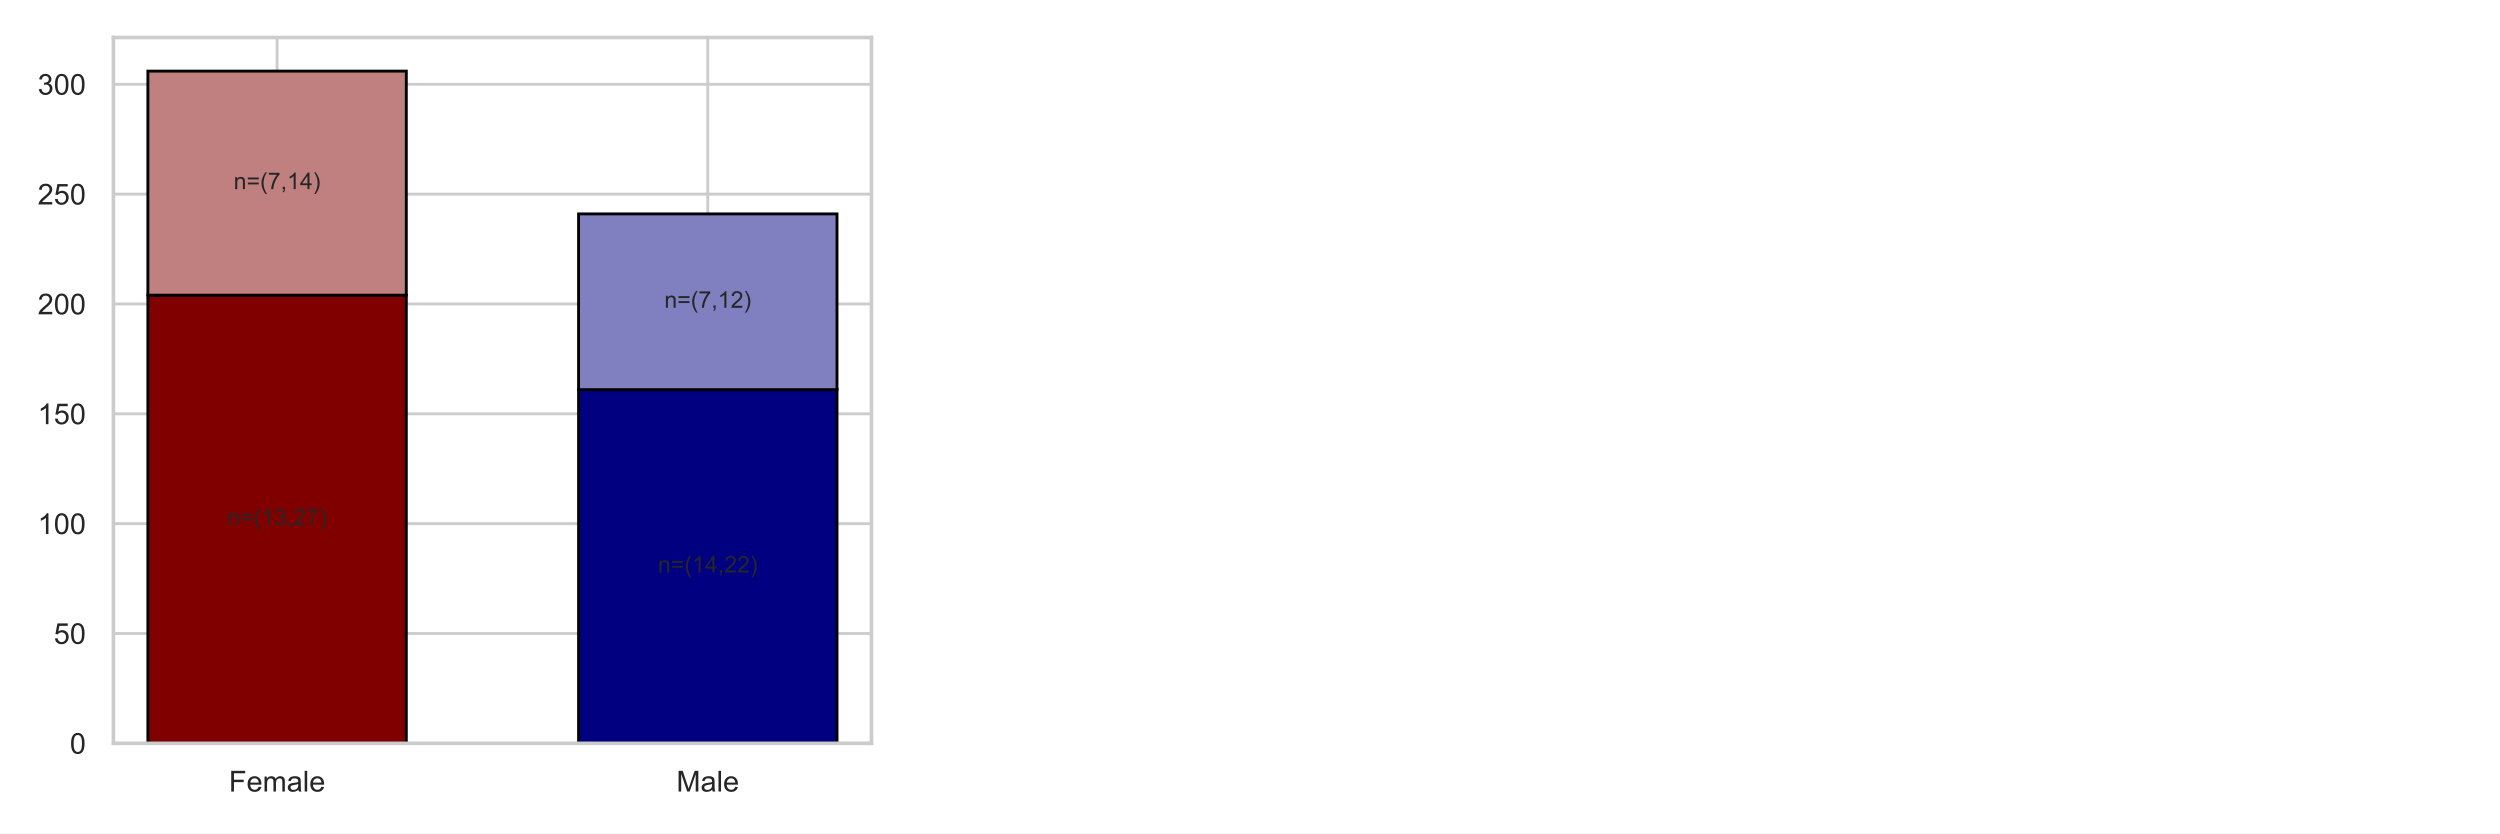
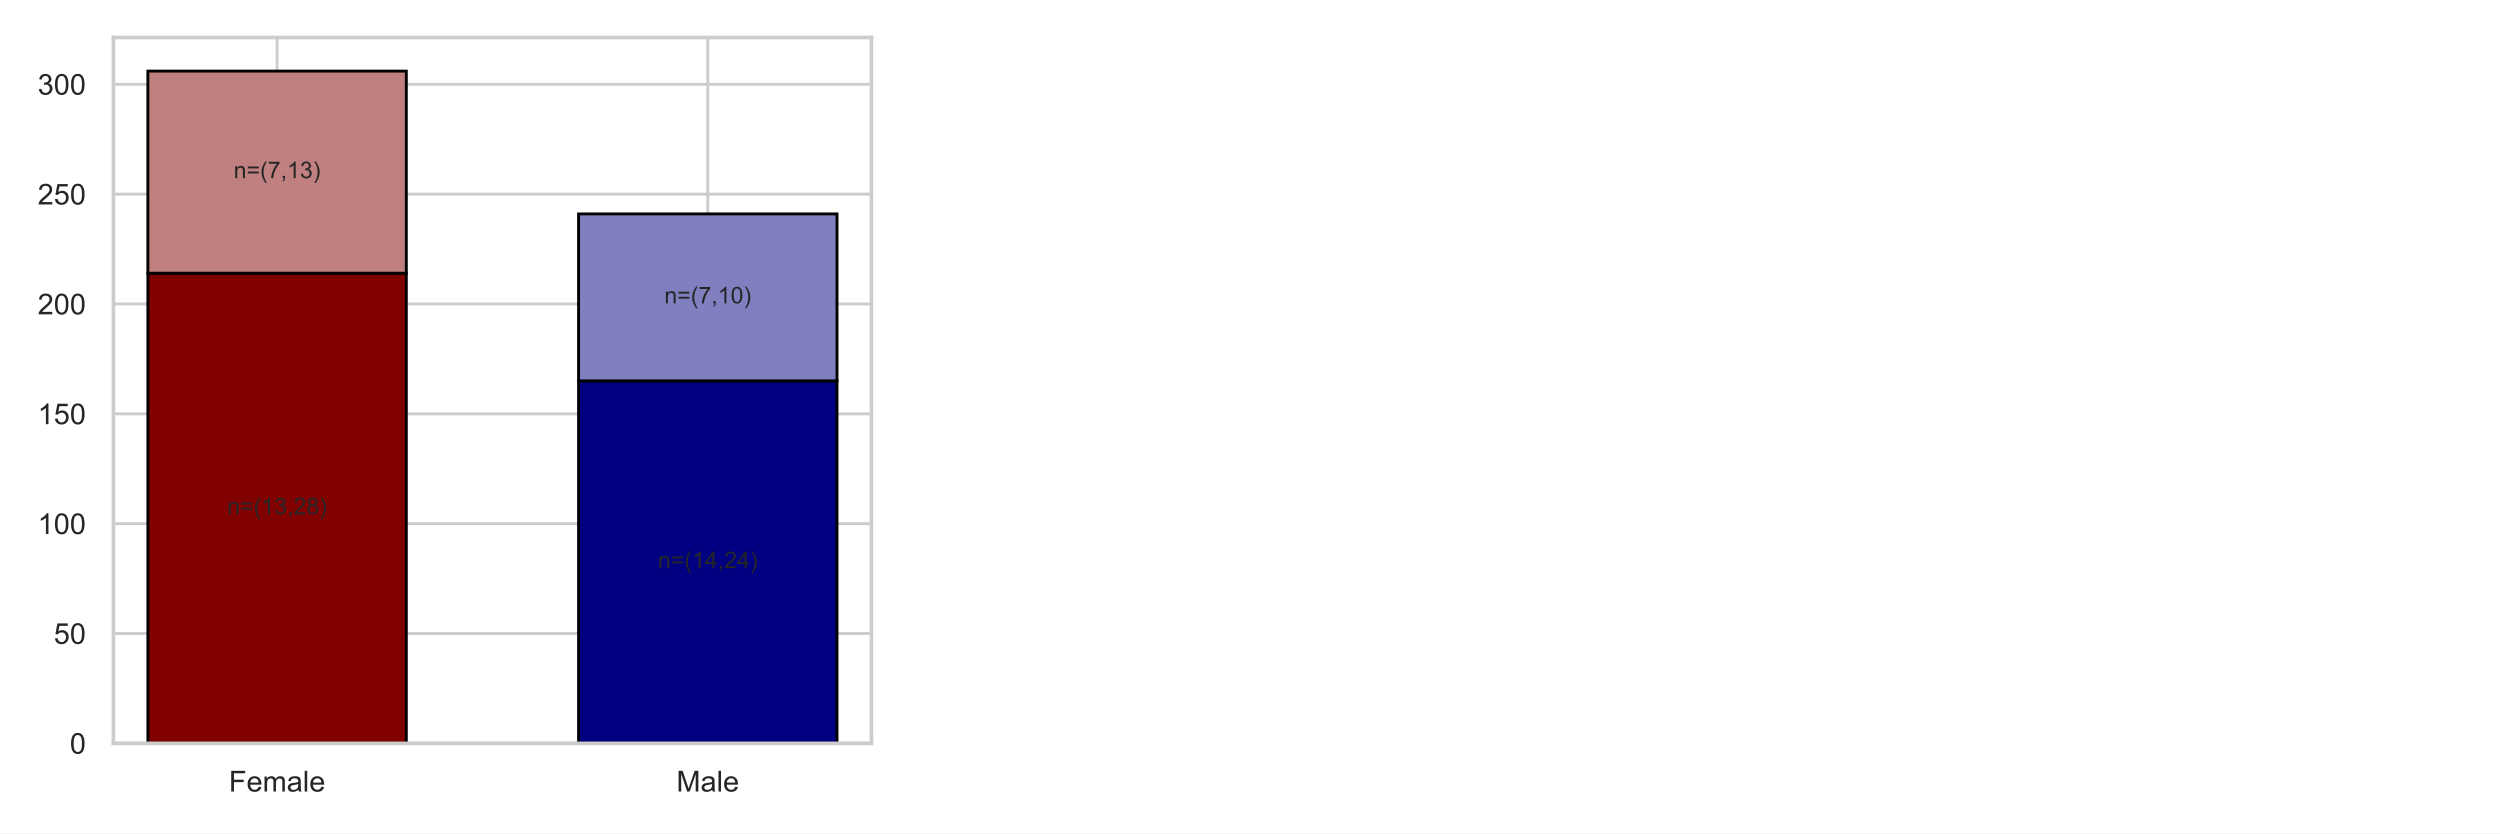
<svg xmlns="http://www.w3.org/2000/svg" xmlns:xlink="http://www.w3.org/1999/xlink" width="864pt" height="288pt" viewBox="0 0 864 288" version="1.1">
  <defs>
    <style type="text/css">*{stroke-linejoin: round; stroke-linecap: butt}</style>
  </defs>
  <g id="figure_1">
    <g id="patch_1">
      <path d="M 0 288  L 864 288  L 864 0  L 0 0  z " style="fill: #ffffff" />
    </g>
    <g id="axes_1">
      <g id="patch_2">
        <path d="M 39.2 256.9  L 301.173 256.9  L 301.173 12.96  L 39.2 12.96  z " style="fill: #ffffff" />
      </g>
      <g id="matplotlib.axis_1">
        <g id="xtick_1">
          <g id="line2d_1">
-             <path d="M 95.762 256.9  L 95.762 12.96  " clip-path="url(#p677b416fb8)" style="fill: none; stroke: #cccccc; stroke-linecap: round" />
+             <path d="M 95.762 256.9  L 95.762 12.96  " clip-path="url(#p965beade7f)" style="fill: none; stroke: #cccccc; stroke-linecap: round" />
          </g>
          <g id="text_1">
            <g style="fill: #262626" transform="translate(79.09133 273.5578) scale(0.1 -0.1)">
              <defs>
                <path id="ArialMT-46" d="M 525 0  L 525 4581  L 3616 4581  L 3616 4041  L 1131 4041  L 1131 2622  L 3281 2622  L 3281 2081  L 1131 2081  L 1131 0  L 525 0  z " transform="scale(0.015625)" />
                <path id="ArialMT-65" d="M 2694 1069  L 3275 997  Q 3138 488 2766 206  Q 2394 -75 1816 -75  Q 1088 -75 661 373  Q 234 822 234 1631  Q 234 2469 665 2931  Q 1097 3394 1784 3394  Q 2450 3394 2872 2941  Q 3294 2488 3294 1666  Q 3294 1616 3291 1516  L 816 1516  Q 847 969 1125 678  Q 1403 388 1819 388  Q 2128 388 2347 550  Q 2566 713 2694 1069  z M 847 1978  L 2700 1978  Q 2663 2397 2488 2606  Q 2219 2931 1791 2931  Q 1403 2931 1139 2672  Q 875 2413 847 1978  z " transform="scale(0.015625)" />
                <path id="ArialMT-6d" d="M 422 0  L 422 3319  L 925 3319  L 925 2853  Q 1081 3097 1340 3245  Q 1600 3394 1931 3394  Q 2300 3394 2536 3241  Q 2772 3088 2869 2813  Q 3263 3394 3894 3394  Q 4388 3394 4653 3120  Q 4919 2847 4919 2278  L 4919 0  L 4359 0  L 4359 2091  Q 4359 2428 4304 2576  Q 4250 2725 4106 2815  Q 3963 2906 3769 2906  Q 3419 2906 3187 2673  Q 2956 2441 2956 1928  L 2956 0  L 2394 0  L 2394 2156  Q 2394 2531 2256 2718  Q 2119 2906 1806 2906  Q 1569 2906 1367 2781  Q 1166 2656 1075 2415  Q 984 2175 984 1722  L 984 0  L 422 0  z " transform="scale(0.015625)" />
                <path id="ArialMT-61" d="M 2588 409  Q 2275 144 1986 34  Q 1697 -75 1366 -75  Q 819 -75 525 192  Q 231 459 231 875  Q 231 1119 342 1320  Q 453 1522 633 1644  Q 813 1766 1038 1828  Q 1203 1872 1538 1913  Q 2219 1994 2541 2106  Q 2544 2222 2544 2253  Q 2544 2597 2384 2738  Q 2169 2928 1744 2928  Q 1347 2928 1158 2789  Q 969 2650 878 2297  L 328 2372  Q 403 2725 575 2942  Q 747 3159 1072 3276  Q 1397 3394 1825 3394  Q 2250 3394 2515 3294  Q 2781 3194 2906 3042  Q 3031 2891 3081 2659  Q 3109 2516 3109 2141  L 3109 1391  Q 3109 606 3145 398  Q 3181 191 3288 0  L 2700 0  Q 2613 175 2588 409  z M 2541 1666  Q 2234 1541 1622 1453  Q 1275 1403 1131 1340  Q 988 1278 909 1158  Q 831 1038 831 891  Q 831 666 1001 516  Q 1172 366 1500 366  Q 1825 366 2078 508  Q 2331 650 2450 897  Q 2541 1088 2541 1459  L 2541 1666  z " transform="scale(0.015625)" />
                <path id="ArialMT-6c" d="M 409 0  L 409 4581  L 972 4581  L 972 0  L 409 0  z " transform="scale(0.015625)" />
              </defs>
              <use xlink:href="#ArialMT-46" />
              <use xlink:href="#ArialMT-65" transform="translate(61.08398 0)" />
              <use xlink:href="#ArialMT-6d" transform="translate(116.6992 0)" />
              <use xlink:href="#ArialMT-61" transform="translate(200 0)" />
              <use xlink:href="#ArialMT-6c" transform="translate(255.6152 0)" />
              <use xlink:href="#ArialMT-65" transform="translate(277.832 0)" />
            </g>
          </g>
        </g>
        <g id="xtick_2">
          <g id="line2d_2">
-             <path d="M 244.611 256.9  L 244.611 12.96  " clip-path="url(#p677b416fb8)" style="fill: none; stroke: #cccccc; stroke-linecap: round" />
+             <path d="M 244.611 256.9  L 244.611 12.96  " clip-path="url(#p965beade7f)" style="fill: none; stroke: #cccccc; stroke-linecap: round" />
          </g>
          <g id="text_2">
            <g style="fill: #262626" transform="translate(233.7742 273.5578) scale(0.1 -0.1)">
              <defs>
                <path id="ArialMT-4d" d="M 475 0  L 475 4581  L 1388 4581  L 2472 1338  Q 2622 884 2691 659  Q 2769 909 2934 1394  L 4031 4581  L 4847 4581  L 4847 0  L 4263 0  L 4263 3834  L 2931 0  L 2384 0  L 1059 3900  L 1059 0  L 475 0  z " transform="scale(0.015625)" />
              </defs>
              <use xlink:href="#ArialMT-4d" />
              <use xlink:href="#ArialMT-61" transform="translate(83.30078 0)" />
              <use xlink:href="#ArialMT-6c" transform="translate(138.916 0)" />
              <use xlink:href="#ArialMT-65" transform="translate(161.1328 0)" />
            </g>
          </g>
        </g>
      </g>
      <g id="matplotlib.axis_2">
        <g id="ytick_1">
          <g id="line2d_3">
-             <path d="M 39.2 256.9  L 301.173 256.9  " clip-path="url(#p677b416fb8)" style="fill: none; stroke: #cccccc; stroke-linecap: round" />
+             <path d="M 39.2 256.9  L 301.173 256.9  " clip-path="url(#p965beade7f)" style="fill: none; stroke: #cccccc; stroke-linecap: round" />
          </g>
          <g id="text_3">
            <g style="fill: #262626" transform="translate(24.13906 260.4789) scale(0.1 -0.1)">
              <defs>
                <path id="ArialMT-30" d="M 266 2259  Q 266 3072 433 3567  Q 600 4063 929 4331  Q 1259 4600 1759 4600  Q 2128 4600 2406 4451  Q 2684 4303 2865 4023  Q 3047 3744 3150 3342  Q 3253 2941 3253 2259  Q 3253 1453 3087 958  Q 2922 463 2592 192  Q 2263 -78 1759 -78  Q 1097 -78 719 397  Q 266 969 266 2259  z M 844 2259  Q 844 1131 1108 757  Q 1372 384 1759 384  Q 2147 384 2411 759  Q 2675 1134 2675 2259  Q 2675 3391 2411 3762  Q 2147 4134 1753 4134  Q 1366 4134 1134 3806  Q 844 3388 844 2259  z " transform="scale(0.015625)" />
              </defs>
              <use xlink:href="#ArialMT-30" />
            </g>
          </g>
        </g>
        <g id="ytick_2">
          <g id="line2d_4">
-             <path d="M 39.2 218.939  L 301.173 218.939  " clip-path="url(#p677b416fb8)" style="fill: none; stroke: #cccccc; stroke-linecap: round" />
+             <path d="M 39.2 218.939  L 301.173 218.939  " clip-path="url(#p965beade7f)" style="fill: none; stroke: #cccccc; stroke-linecap: round" />
          </g>
          <g id="text_4">
            <g style="fill: #262626" transform="translate(18.57812 222.5175) scale(0.1 -0.1)">
              <defs>
                <path id="ArialMT-35" d="M 266 1200  L 856 1250  Q 922 819 1161 601  Q 1400 384 1738 384  Q 2144 384 2425 690  Q 2706 997 2706 1503  Q 2706 1984 2436 2262  Q 2166 2541 1728 2541  Q 1456 2541 1237 2417  Q 1019 2294 894 2097  L 366 2166  L 809 4519  L 3088 4519  L 3088 3981  L 1259 3981  L 1013 2750  Q 1425 3038 1878 3038  Q 2478 3038 2890 2622  Q 3303 2206 3303 1553  Q 3303 931 2941 478  Q 2500 -78 1738 -78  Q 1113 -78 717 272  Q 322 622 266 1200  z " transform="scale(0.015625)" />
              </defs>
              <use xlink:href="#ArialMT-35" />
              <use xlink:href="#ArialMT-30" transform="translate(55.61523 0)" />
            </g>
          </g>
        </g>
        <g id="ytick_3">
          <g id="line2d_5">
-             <path d="M 39.2 180.977  L 301.173 180.977  " clip-path="url(#p677b416fb8)" style="fill: none; stroke: #cccccc; stroke-linecap: round" />
+             <path d="M 39.2 180.977  L 301.173 180.977  " clip-path="url(#p965beade7f)" style="fill: none; stroke: #cccccc; stroke-linecap: round" />
          </g>
          <g id="text_5">
            <g style="fill: #262626" transform="translate(13.01719 184.5561) scale(0.1 -0.1)">
              <defs>
                <path id="ArialMT-31" d="M 2384 0  L 1822 0  L 1822 3584  Q 1619 3391 1289 3197  Q 959 3003 697 2906  L 697 3450  Q 1169 3672 1522 3987  Q 1875 4303 2022 4600  L 2384 4600  L 2384 0  z " transform="scale(0.015625)" />
              </defs>
              <use xlink:href="#ArialMT-31" />
              <use xlink:href="#ArialMT-30" transform="translate(55.61523 0)" />
              <use xlink:href="#ArialMT-30" transform="translate(111.2305 0)" />
            </g>
          </g>
        </g>
        <g id="ytick_4">
          <g id="line2d_6">
-             <path d="M 39.2 143.016  L 301.173 143.016  " clip-path="url(#p677b416fb8)" style="fill: none; stroke: #cccccc; stroke-linecap: round" />
+             <path d="M 39.2 143.016  L 301.173 143.016  " clip-path="url(#p965beade7f)" style="fill: none; stroke: #cccccc; stroke-linecap: round" />
          </g>
          <g id="text_6">
            <g style="fill: #262626" transform="translate(13.01719 146.5947) scale(0.1 -0.1)">
              <use xlink:href="#ArialMT-31" />
              <use xlink:href="#ArialMT-35" transform="translate(55.61523 0)" />
              <use xlink:href="#ArialMT-30" transform="translate(111.2305 0)" />
            </g>
          </g>
        </g>
        <g id="ytick_5">
          <g id="line2d_7">
-             <path d="M 39.2 105.054  L 301.173 105.054  " clip-path="url(#p677b416fb8)" style="fill: none; stroke: #cccccc; stroke-linecap: round" />
+             <path d="M 39.2 105.054  L 301.173 105.054  " clip-path="url(#p965beade7f)" style="fill: none; stroke: #cccccc; stroke-linecap: round" />
          </g>
          <g id="text_7">
            <g style="fill: #262626" transform="translate(13.01719 108.6333) scale(0.1 -0.1)">
              <defs>
                <path id="ArialMT-32" d="M 3222 541  L 3222 0  L 194 0  Q 188 203 259 391  Q 375 700 629 1000  Q 884 1300 1366 1694  Q 2113 2306 2375 2664  Q 2638 3022 2638 3341  Q 2638 3675 2398 3904  Q 2159 4134 1775 4134  Q 1369 4134 1125 3890  Q 881 3647 878 3216  L 300 3275  Q 359 3922 746 4261  Q 1134 4600 1788 4600  Q 2447 4600 2831 4234  Q 3216 3869 3216 3328  Q 3216 3053 3103 2787  Q 2991 2522 2730 2228  Q 2469 1934 1863 1422  Q 1356 997 1212 845  Q 1069 694 975 541  L 3222 541  z " transform="scale(0.015625)" />
              </defs>
              <use xlink:href="#ArialMT-32" />
              <use xlink:href="#ArialMT-30" transform="translate(55.61523 0)" />
              <use xlink:href="#ArialMT-30" transform="translate(111.2305 0)" />
            </g>
          </g>
        </g>
        <g id="ytick_6">
          <g id="line2d_8">
-             <path d="M 39.2 67.093  L 301.173 67.093  " clip-path="url(#p677b416fb8)" style="fill: none; stroke: #cccccc; stroke-linecap: round" />
+             <path d="M 39.2 67.093  L 301.173 67.093  " clip-path="url(#p965beade7f)" style="fill: none; stroke: #cccccc; stroke-linecap: round" />
          </g>
          <g id="text_8">
            <g style="fill: #262626" transform="translate(13.01719 70.67187) scale(0.1 -0.1)">
              <use xlink:href="#ArialMT-32" />
              <use xlink:href="#ArialMT-35" transform="translate(55.61523 0)" />
              <use xlink:href="#ArialMT-30" transform="translate(111.2305 0)" />
            </g>
          </g>
        </g>
        <g id="ytick_7">
          <g id="line2d_9">
-             <path d="M 39.2 29.132  L 301.173 29.132  " clip-path="url(#p677b416fb8)" style="fill: none; stroke: #cccccc; stroke-linecap: round" />
+             <path d="M 39.2 29.132  L 301.173 29.132  " clip-path="url(#p965beade7f)" style="fill: none; stroke: #cccccc; stroke-linecap: round" />
          </g>
          <g id="text_9">
            <g style="fill: #262626" transform="translate(13.01719 32.71047) scale(0.1 -0.1)">
              <defs>
                <path id="ArialMT-33" d="M 269 1209  L 831 1284  Q 928 806 1161 595  Q 1394 384 1728 384  Q 2125 384 2398 659  Q 2672 934 2672 1341  Q 2672 1728 2419 1979  Q 2166 2231 1775 2231  Q 1616 2231 1378 2169  L 1441 2663  Q 1497 2656 1531 2656  Q 1891 2656 2178 2843  Q 2466 3031 2466 3422  Q 2466 3731 2256 3934  Q 2047 4138 1716 4138  Q 1388 4138 1169 3931  Q 950 3725 888 3313  L 325 3413  Q 428 3978 793 4289  Q 1159 4600 1703 4600  Q 2078 4600 2393 4439  Q 2709 4278 2876 4000  Q 3044 3722 3044 3409  Q 3044 3113 2884 2869  Q 2725 2625 2413 2481  Q 2819 2388 3044 2092  Q 3269 1797 3269 1353  Q 3269 753 2831 336  Q 2394 -81 1725 -81  Q 1122 -81 723 278  Q 325 638 269 1209  z " transform="scale(0.015625)" />
              </defs>
              <use xlink:href="#ArialMT-33" />
              <use xlink:href="#ArialMT-30" transform="translate(55.61523 0)" />
              <use xlink:href="#ArialMT-30" transform="translate(111.2305 0)" />
            </g>
          </g>
        </g>
      </g>
      <g id="patch_3">
-         <path d="M 51.108 256.9  L 140.417 256.9  L 140.417 102.017  L 51.108 102.017  z " clip-path="url(#p677b416fb8)" style="fill: #800000; stroke: #000000; stroke-linejoin: miter" />
+         <path d="M 51.108 256.9  L 140.417 256.9  L 140.417 94.425  L 51.108 94.425  z " clip-path="url(#p965beade7f)" style="fill: #800000; stroke: #000000; stroke-linejoin: miter" />
      </g>
      <g id="patch_4">
-         <path d="M 199.956 256.9  L 289.265 256.9  L 289.265 134.664  L 199.956 134.664  z " clip-path="url(#p677b416fb8)" style="fill: #000080; stroke: #000000; stroke-linejoin: miter" />
+         <path d="M 199.956 256.9  L 289.265 256.9  L 289.265 131.627  L 199.956 131.627  z " clip-path="url(#p965beade7f)" style="fill: #000080; stroke: #000000; stroke-linejoin: miter" />
      </g>
      <g id="patch_5">
-         <path d="M 51.108 102.017  L 140.417 102.017  L 140.417 24.576  L 51.108 24.576  z " clip-path="url(#p677b416fb8)" style="fill: #c08080; stroke: #000000; stroke-linejoin: miter" />
+         <path d="M 51.108 94.425  L 140.417 94.425  L 140.417 24.576  L 51.108 24.576  z " clip-path="url(#p965beade7f)" style="fill: #c08080; stroke: #000000; stroke-linejoin: miter" />
      </g>
      <g id="patch_6">
-         <path d="M 199.956 134.664  L 289.265 134.664  L 289.265 73.926  L 199.956 73.926  z " clip-path="url(#p677b416fb8)" style="fill: #8080c0; stroke: #000000; stroke-linejoin: miter" />
+         <path d="M 199.956 131.627  L 289.265 131.627  L 289.265 73.926  L 199.956 73.926  z " clip-path="url(#p965beade7f)" style="fill: #8080c0; stroke: #000000; stroke-linejoin: miter" />
      </g>
      <g id="patch_7">
        <path d="M 39.2 256.9  L 39.2 12.96  " style="fill: none; stroke: #cccccc; stroke-width: 1.25; stroke-linejoin: miter; stroke-linecap: square" />
      </g>
      <g id="patch_8">
        <path d="M 301.173 256.9  L 301.173 12.96  " style="fill: none; stroke: #cccccc; stroke-width: 1.25; stroke-linejoin: miter; stroke-linecap: square" />
      </g>
      <g id="patch_9">
        <path d="M 39.2 256.9  L 301.173 256.9  " style="fill: none; stroke: #cccccc; stroke-width: 1.25; stroke-linejoin: miter; stroke-linecap: square" />
      </g>
      <g id="patch_10">
        <path d="M 39.2 12.96  L 301.173 12.96  " style="fill: none; stroke: #cccccc; stroke-width: 1.25; stroke-linejoin: miter; stroke-linecap: square" />
      </g>
      <g id="text_10">
-         <g style="fill: #262626" transform="translate(78.5293 181.5287) scale(0.08 -0.08)">
+         <g style="fill: #262626" transform="translate(78.5293 177.7326) scale(0.08 -0.08)">
          <defs>
            <path id="ArialMT-6e" d="M 422 0  L 422 3319  L 928 3319  L 928 2847  Q 1294 3394 1984 3394  Q 2284 3394 2536 3286  Q 2788 3178 2913 3003  Q 3038 2828 3088 2588  Q 3119 2431 3119 2041  L 3119 0  L 2556 0  L 2556 2019  Q 2556 2363 2490 2533  Q 2425 2703 2258 2804  Q 2091 2906 1866 2906  Q 1506 2906 1245 2678  Q 984 2450 984 1813  L 984 0  L 422 0  z " transform="scale(0.015625)" />
            <path id="ArialMT-3d" d="M 3381 2694  L 356 2694  L 356 3219  L 3381 3219  L 3381 2694  z M 3381 1303  L 356 1303  L 356 1828  L 3381 1828  L 3381 1303  z " transform="scale(0.015625)" />
            <path id="ArialMT-28" d="M 1497 -1347  Q 1031 -759 709 28  Q 388 816 388 1659  Q 388 2403 628 3084  Q 909 3875 1497 4659  L 1900 4659  Q 1522 4009 1400 3731  Q 1209 3300 1100 2831  Q 966 2247 966 1656  Q 966 153 1900 -1347  L 1497 -1347  z " transform="scale(0.015625)" />
            <path id="ArialMT-2c" d="M 569 0  L 569 641  L 1209 641  L 1209 0  Q 1209 -353 1084 -570  Q 959 -788 688 -906  L 531 -666  Q 709 -588 793 -436  Q 878 -284 888 0  L 569 0  z " transform="scale(0.015625)" />
-             <path id="ArialMT-37" d="M 303 3981  L 303 4522  L 3269 4522  L 3269 4084  Q 2831 3619 2401 2847  Q 1972 2075 1738 1259  Q 1569 684 1522 0  L 944 0  Q 953 541 1156 1306  Q 1359 2072 1739 2783  Q 2119 3494 2547 3981  L 303 3981  z " transform="scale(0.015625)" />
+             <path id="ArialMT-38" d="M 1131 2484  Q 781 2613 612 2850  Q 444 3088 444 3419  Q 444 3919 803 4259  Q 1163 4600 1759 4600  Q 2359 4600 2725 4251  Q 3091 3903 3091 3403  Q 3091 3084 2923 2848  Q 2756 2613 2416 2484  Q 2838 2347 3058 2040  Q 3278 1734 3278 1309  Q 3278 722 2862 322  Q 2447 -78 1769 -78  Q 1091 -78 675 323  Q 259 725 259 1325  Q 259 1772 486 2073  Q 713 2375 1131 2484  z M 1019 3438  Q 1019 3113 1228 2906  Q 1438 2700 1772 2700  Q 2097 2700 2305 2904  Q 2513 3109 2513 3406  Q 2513 3716 2298 3927  Q 2084 4138 1766 4138  Q 1444 4138 1231 3931  Q 1019 3725 1019 3438  z M 838 1322  Q 838 1081 952 856  Q 1066 631 1291 507  Q 1516 384 1775 384  Q 2178 384 2440 643  Q 2703 903 2703 1303  Q 2703 1709 2433 1975  Q 2163 2241 1756 2241  Q 1359 2241 1098 1978  Q 838 1716 838 1322  z " transform="scale(0.015625)" />
            <path id="ArialMT-29" d="M 791 -1347  L 388 -1347  Q 1322 153 1322 1656  Q 1322 2244 1188 2822  Q 1081 3291 891 3722  Q 769 4003 388 4659  L 791 4659  Q 1378 3875 1659 3084  Q 1900 2403 1900 1659  Q 1900 816 1576 28  Q 1253 -759 791 -1347  z " transform="scale(0.015625)" />
          </defs>
          <use xlink:href="#ArialMT-6e" />
          <use xlink:href="#ArialMT-3d" transform="translate(55.61523 0)" />
          <use xlink:href="#ArialMT-28" transform="translate(114.0137 0)" />
          <use xlink:href="#ArialMT-31" transform="translate(147.3145 0)" />
          <use xlink:href="#ArialMT-33" transform="translate(202.9297 0)" />
          <use xlink:href="#ArialMT-2c" transform="translate(258.5449 0)" />
          <use xlink:href="#ArialMT-32" transform="translate(286.3281 0)" />
-           <use xlink:href="#ArialMT-37" transform="translate(341.9434 0)" />
+           <use xlink:href="#ArialMT-38" transform="translate(341.9434 0)" />
          <use xlink:href="#ArialMT-29" transform="translate(397.5586 0)" />
        </g>
      </g>
      <g id="text_11">
-         <g style="fill: #262626" transform="translate(227.3778 197.8521) scale(0.08 -0.08)">
+         <g style="fill: #262626" transform="translate(227.3778 196.3337) scale(0.08 -0.08)">
          <defs>
            <path id="ArialMT-34" d="M 2069 0  L 2069 1097  L 81 1097  L 81 1613  L 2172 4581  L 2631 4581  L 2631 1613  L 3250 1613  L 3250 1097  L 2631 1097  L 2631 0  L 2069 0  z M 2069 1613  L 2069 3678  L 634 1613  L 2069 1613  z " transform="scale(0.015625)" />
          </defs>
          <use xlink:href="#ArialMT-6e" />
          <use xlink:href="#ArialMT-3d" transform="translate(55.61523 0)" />
          <use xlink:href="#ArialMT-28" transform="translate(114.0137 0)" />
          <use xlink:href="#ArialMT-31" transform="translate(147.3145 0)" />
          <use xlink:href="#ArialMT-34" transform="translate(202.9297 0)" />
          <use xlink:href="#ArialMT-2c" transform="translate(258.5449 0)" />
          <use xlink:href="#ArialMT-32" transform="translate(286.3281 0)" />
-           <use xlink:href="#ArialMT-32" transform="translate(341.9434 0)" />
+           <use xlink:href="#ArialMT-34" transform="translate(341.9434 0)" />
          <use xlink:href="#ArialMT-29" transform="translate(397.5586 0)" />
        </g>
      </g>
      <g id="text_12">
-         <g style="fill: #262626" transform="translate(80.75367 65.36683) scale(0.08 -0.08)">
+         <g style="fill: #262626" transform="translate(80.75367 61.57068) scale(0.08 -0.08)">
+           <defs>
+             <path id="ArialMT-37" d="M 303 3981  L 303 4522  L 3269 4522  L 3269 4084  Q 2831 3619 2401 2847  Q 1972 2075 1738 1259  Q 1569 684 1522 0  L 944 0  Q 953 541 1156 1306  Q 1359 2072 1739 2783  Q 2119 3494 2547 3981  L 303 3981  z " transform="scale(0.015625)" />
+           </defs>
          <use xlink:href="#ArialMT-6e" />
          <use xlink:href="#ArialMT-3d" transform="translate(55.61523 0)" />
          <use xlink:href="#ArialMT-28" transform="translate(114.0137 0)" />
          <use xlink:href="#ArialMT-37" transform="translate(147.3145 0)" />
          <use xlink:href="#ArialMT-2c" transform="translate(202.9297 0)" />
          <use xlink:href="#ArialMT-31" transform="translate(230.7129 0)" />
-           <use xlink:href="#ArialMT-34" transform="translate(286.3281 0)" />
+           <use xlink:href="#ArialMT-33" transform="translate(286.3281 0)" />
          <use xlink:href="#ArialMT-29" transform="translate(341.9434 0)" />
        </g>
      </g>
      <g id="text_13">
-         <g style="fill: #262626" transform="translate(229.6022 106.3651) scale(0.08 -0.08)">
+         <g style="fill: #262626" transform="translate(229.6022 104.8467) scale(0.08 -0.08)">
          <use xlink:href="#ArialMT-6e" />
          <use xlink:href="#ArialMT-3d" transform="translate(55.61523 0)" />
          <use xlink:href="#ArialMT-28" transform="translate(114.0137 0)" />
          <use xlink:href="#ArialMT-37" transform="translate(147.3145 0)" />
          <use xlink:href="#ArialMT-2c" transform="translate(202.9297 0)" />
          <use xlink:href="#ArialMT-31" transform="translate(230.7129 0)" />
-           <use xlink:href="#ArialMT-32" transform="translate(286.3281 0)" />
+           <use xlink:href="#ArialMT-30" transform="translate(286.3281 0)" />
          <use xlink:href="#ArialMT-29" transform="translate(341.9434 0)" />
        </g>
      </g>
    </g>
    <g id="axes_2" />
    <g id="axes_3" />
  </g>
  <defs>
-     <clipPath id="p677b416fb8">
+     <clipPath id="p965beade7f">
      <rect x="39.2" y="12.96" width="261.973" height="243.94" />
    </clipPath>
  </defs>
</svg>
